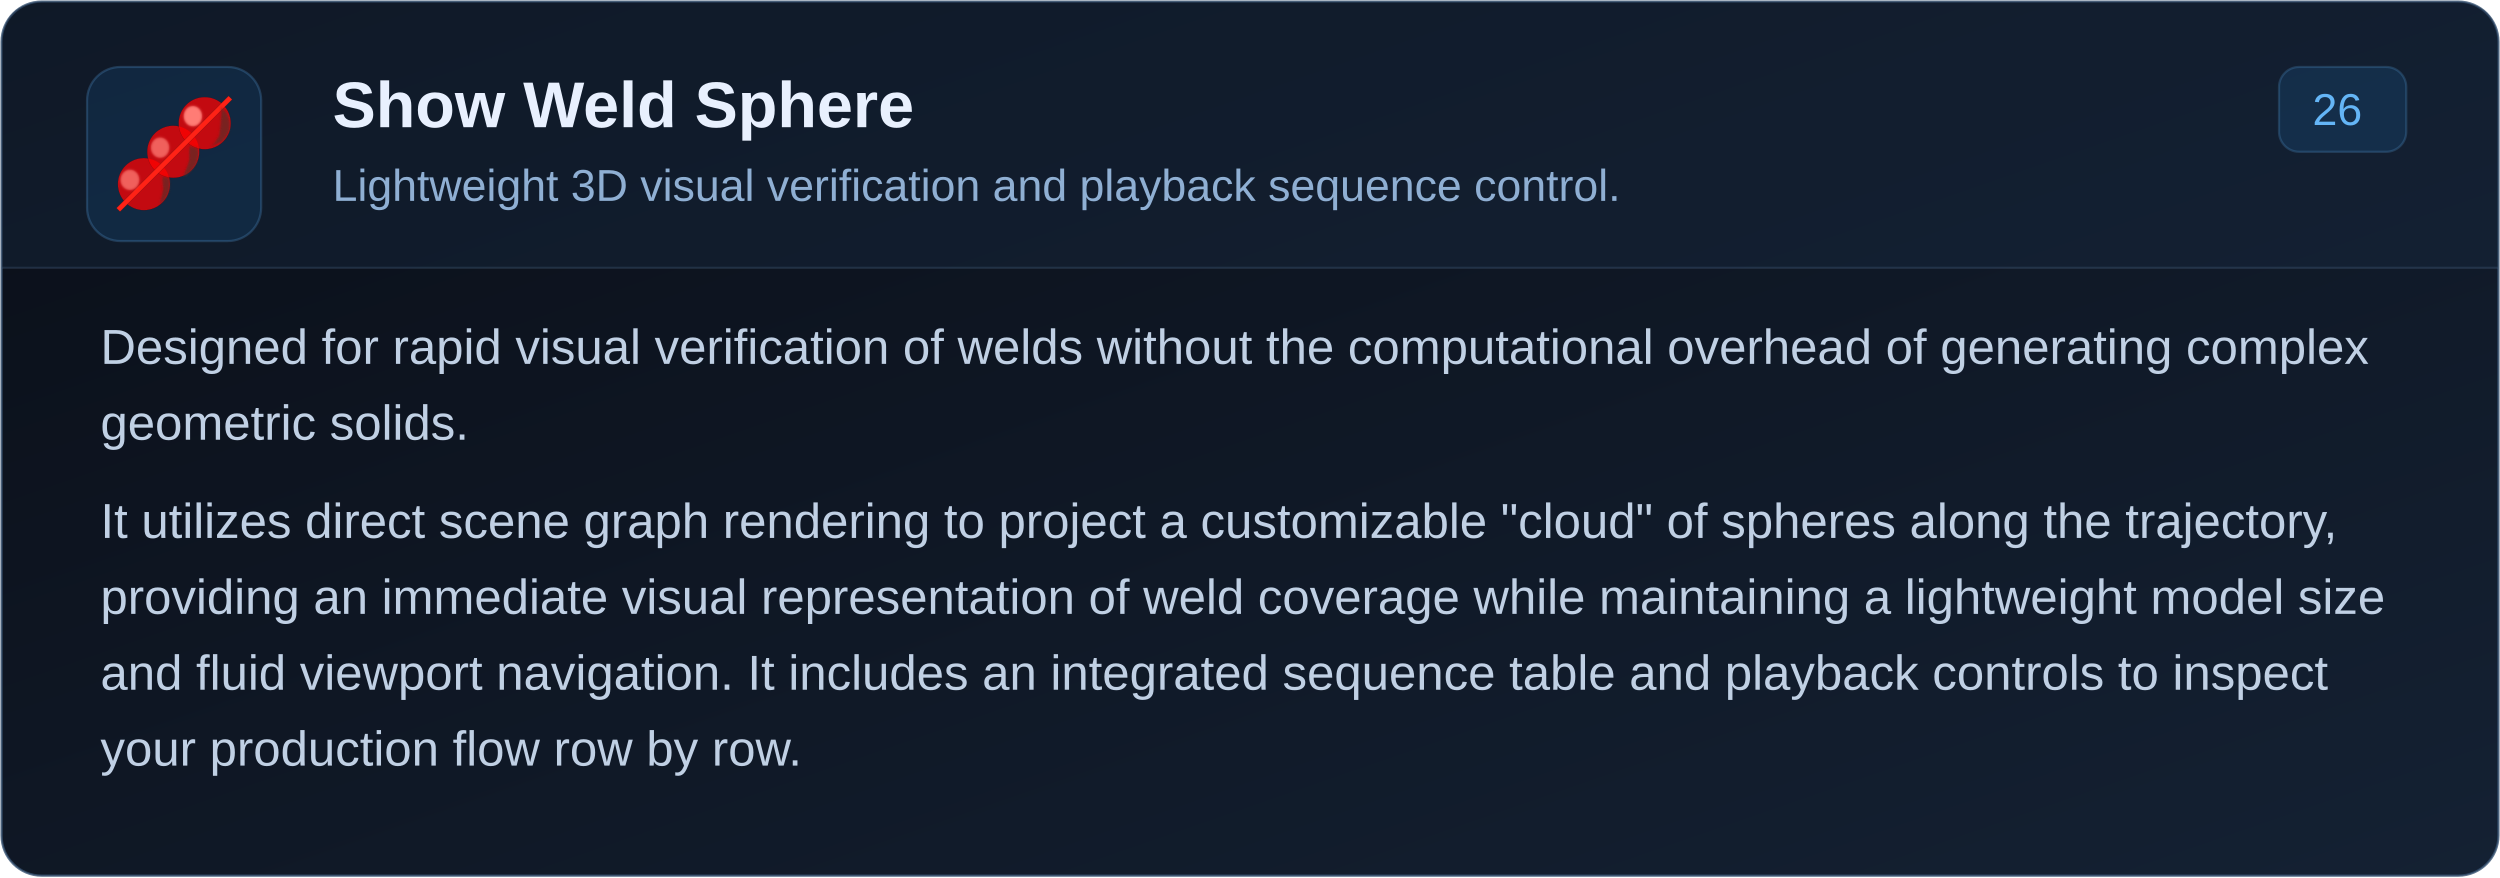
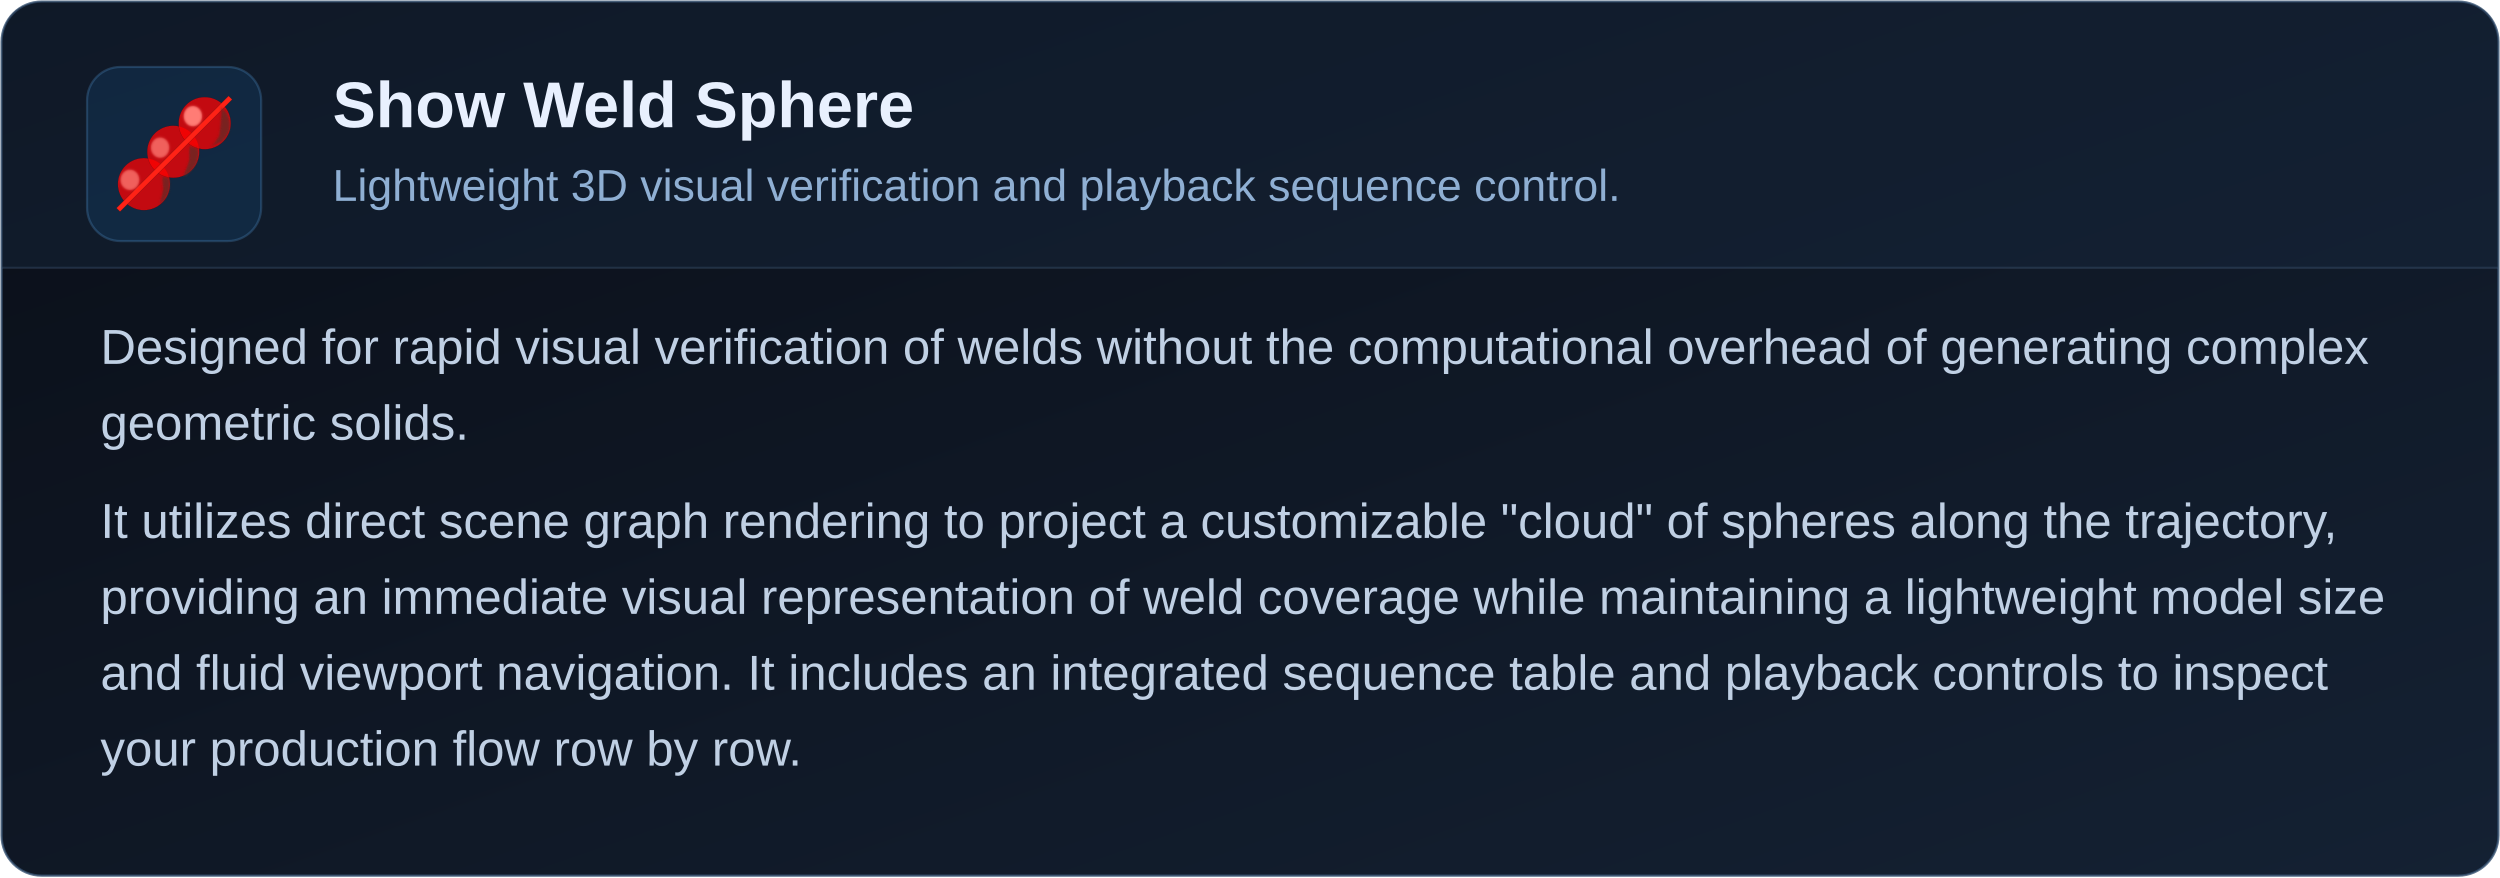
<svg xmlns="http://www.w3.org/2000/svg" width="1120" height="393" viewBox="0 0 1120 393" role="img" aria-labelledby="title description">
  <defs>
    <linearGradient id="panel-bg" x2="1" y2="1">
      <stop stop-color="#0A0E17" />
      <stop offset="1" stop-color="#142133" />
    </linearGradient>
  </defs>
  <rect x=".7" y=".7" width="1118.6" height="391.6" rx="18" fill="url(#panel-bg)" stroke="#365171" stroke-opacity=".8" />
  <path d="M20 1H1100Q1119 1 1119 20V120H1V20Q1 1 20 1" fill="#182A44" fill-opacity=".38" />
-   <rect x="1021" y="30" width="57" height="38" rx="9" fill="#1E88E5" fill-opacity=".14" stroke="#64B5F6" stroke-opacity=".2" />
  <rect x="39" y="30" width="78" height="78" rx="15" fill="#1E88E5" fill-opacity=".13" stroke="#64B5F6" stroke-opacity=".22" />
  <svg width="52" height="52" viewBox="0 0 800 800" x="52" y="43" preserveAspectRatio="xMidYMid meet">
    <defs>
      <filter height="200%" width="200%" y="-50%" x="-50%" id="icon-svg_5_blur">
        <feGaussianBlur stdDeviation="10" in="SourceGraphic" />
      </filter>
      <filter height="200%" width="200%" y="-50%" x="-50%" id="icon-svg_10_blur">
        <feGaussianBlur stdDeviation="10" in="SourceGraphic" />
      </filter>
      <filter height="200%" width="200%" y="-50%" x="-50%" id="icon-svg_14_blur">
        <feGaussianBlur stdDeviation="10" in="SourceGraphic" />
      </filter>
    </defs>
    <g>
      <ellipse opacity="0.75" stroke="#000" ry="180" rx="180" id="icon-svg_1" cy="607.5" cx="192" fill="#ff0000" />
      <ellipse opacity="0.75" stroke="#000" ry="180" rx="180" id="icon-svg_2" cy="384.5" cx="394" fill="#ff0000" />
      <ellipse opacity="0.75" stroke="#000" ry="180" rx="180" id="icon-svg_3" cy="187.5" cx="611" fill="#ff0000" />
      <rect transform="rotate(-45 401.328 398.328)" stroke="#000" id="icon-svg_4" height="35.241" width="1093.399" y="380.707" x="-145.372" fill="#ff2216" />
      <ellipse opacity="0.75" stroke="#000" filter="url(#icon-svg_5_blur)" stroke-width="0" ry="70" rx="65" id="icon-svg_5" cy="578" cx="95.5" fill="#ff7c75" />
      <ellipse opacity="0.75" filter="url(#icon-svg_5_blur)" stroke-width="0" ry="70" rx="63.5" id="icon-svg_6" cy="356" cx="303.5" stroke="#000" fill="#ff7c75" />
      <path id="icon-svg_9" d="m353,638" opacity="NaN" stroke-width="0" stroke="#000" fill="#ff7c75" />
      <path filter="url(#icon-svg_10_blur)" id="icon-svg_10" d="m301,745c0,0 17,-67 17,-67c0,0 7,-36 7,-36c0,0 -2,-28 -2,-30c0,-2 -3,-28 -3,-28c0,0 1,-28 1,-28c0,0 42,10 42,10c0,0 6,24 6,26c0,2 0,19 0,19c0,0 -4,32 -4,32c0,0 2,10 0,12c-2,2 -9,22 -11,25c-2,3 -10,18 -12,21c-2,3 -14,20 -15,21c-1,1 -7,6 -7,6" opacity="0.75" stroke-width="0" stroke="#000" fill="#602926" />
      <path transform="rotate(5.49612 516.309 454.482)" stroke="#000" filter="url(#icon-svg_10_blur)" id="icon-svg_11" d="m472.107,562.086c0,0 22.101,-76.291 22.101,-76.291c0,0 9.1,-40.992 9.1,-40.992c0,0 -2.6,-31.883 -2.6,-34.16c0,-2.277 -3.9,-31.883 -3.9,-31.883c0,0 1.3,-31.883 1.3,-31.883c0,0 54.602,11.387 54.602,11.387c0,0 7.8,27.328 7.8,29.605c0,2.277 0,21.635 0,21.635c0,0 -5.2,36.437 -5.2,36.437c0,0 2.6,11.387 0,13.664c-2.6,2.277 -11.701,25.051 -14.301,28.467c-2.6,3.416 -13.001,20.496 -15.601,23.912c-2.6,3.416 -18.201,22.773 -19.501,23.912c-1.3,1.139 -9.1,6.832 -9.1,6.832" opacity="0.75" stroke-width="0" fill="#602926" />
      <ellipse filter="url(#icon-svg_5_blur)" stroke-width="0" ry="70" rx="63.5" id="icon-svg_12" cy="139" cx="529.5" stroke="#000" fill="#ff7c75" />
      <path stroke="#000" filter="url(#icon-svg_14_blur)" id="icon-svg_14" d="m676.929,327c0,0 34.439,-52 34.439,-52c0,0 8.265,-68 8.265,-68c0,0 5.51,-75 5.51,-75c0,0 1.378,-31 1.378,-31c0,0 -6.888,-25 -6.888,-25c0,0 44.082,45 44.082,45c0,0 11.02,29 11.02,29c0,0 8.265,36 8.265,36c0,0 -1.378,29 -1.378,29c0,0 -1.378,23 -1.378,23c0,0 -17.908,33 -17.908,35c0,2 -31.684,39 -31.684,40c0,1 -28.929,12 -28.929,12c0,0 -53.724,24 -53.724,24" opacity="0.75" stroke-width="0" fill="#602926" />
    </g>
  </svg>
  <path d="M1 120H1119" stroke="#7CA3D2" stroke-opacity=".16" />
  <text id="titulo" xml:space="preserve" style="white-space:pre" x="149" y="57" fill="#E8F0FE" font-family="Arial, Helvetica, sans-serif" font-size="29" font-weight="700" font-style="normal" letter-spacing="0" text-anchor="start">
    <tspan x="149" y="57" fill="#E8F0FE" font-family="Arial, Helvetica, sans-serif" font-size="29" font-weight="700" font-style="normal" letter-spacing="0" text-anchor="start">Show Weld Sphere</tspan>
  </text>
  <text id="subtitulo" xml:space="preserve" style="white-space:pre" x="149" y="90" fill="#8FAFD3" font-family="Arial, Helvetica, sans-serif" font-size="20" font-weight="400" font-style="normal" letter-spacing="0" text-anchor="start">
    <tspan x="149" y="90" fill="#8FAFD3" font-family="Arial, Helvetica, sans-serif" font-size="20" font-weight="400" font-style="normal" letter-spacing="0" text-anchor="start">Lightweight 3D visual verification and playback sequence control.</tspan>
  </text>
-   <text id="numero" xml:space="preserve" style="white-space:pre" x="1036" y="56" fill="#64B5F6" font-family="Arial, Helvetica, sans-serif" font-size="20" font-weight="400" font-style="normal" letter-spacing="0" text-anchor="start">
-     <tspan x="1036" y="56" fill="#64B5F6" font-family="Arial, Helvetica, sans-serif" font-size="20" font-weight="400" font-style="normal" letter-spacing="0" text-anchor="start">26</tspan>
-   </text>
  <text id="descripcion" xml:space="preserve" style="white-space:pre" x="45" y="163" fill="#C0D0E4" font-family="Arial, Helvetica, sans-serif" font-size="22" font-weight="400" font-style="normal" letter-spacing="0" text-anchor="start">
    <tspan x="45" y="163" fill="#C0D0E4" font-family="Arial, Helvetica, sans-serif" font-size="22" font-weight="400" font-style="normal" letter-spacing="0" text-anchor="start">Designed for rapid visual verification of welds without the computational overhead of generating complex</tspan>
    <tspan x="45" y="197" fill="#C0D0E4" font-family="Arial, Helvetica, sans-serif" font-size="22" font-weight="400" font-style="normal" letter-spacing="0" text-anchor="start">geometric solids.</tspan>
    <tspan x="45" y="241" fill="#C0D0E4" font-family="Arial, Helvetica, sans-serif" font-size="22" font-weight="400" font-style="normal" letter-spacing="0" text-anchor="start">It utilizes direct scene graph rendering to project a customizable "cloud" of spheres along the trajectory,</tspan>
    <tspan x="45" y="275" fill="#C0D0E4" font-family="Arial, Helvetica, sans-serif" font-size="22" font-weight="400" font-style="normal" letter-spacing="0" text-anchor="start">providing an immediate visual representation of weld coverage while maintaining a lightweight model size</tspan>
    <tspan x="45" y="309" fill="#C0D0E4" font-family="Arial, Helvetica, sans-serif" font-size="22" font-weight="400" font-style="normal" letter-spacing="0" text-anchor="start">and fluid viewport navigation. It includes an integrated sequence table and playback controls to inspect</tspan>
    <tspan x="45" y="343" fill="#C0D0E4" font-family="Arial, Helvetica, sans-serif" font-size="22" font-weight="400" font-style="normal" letter-spacing="0" text-anchor="start">your production flow row by row.</tspan>
  </text>
</svg>
